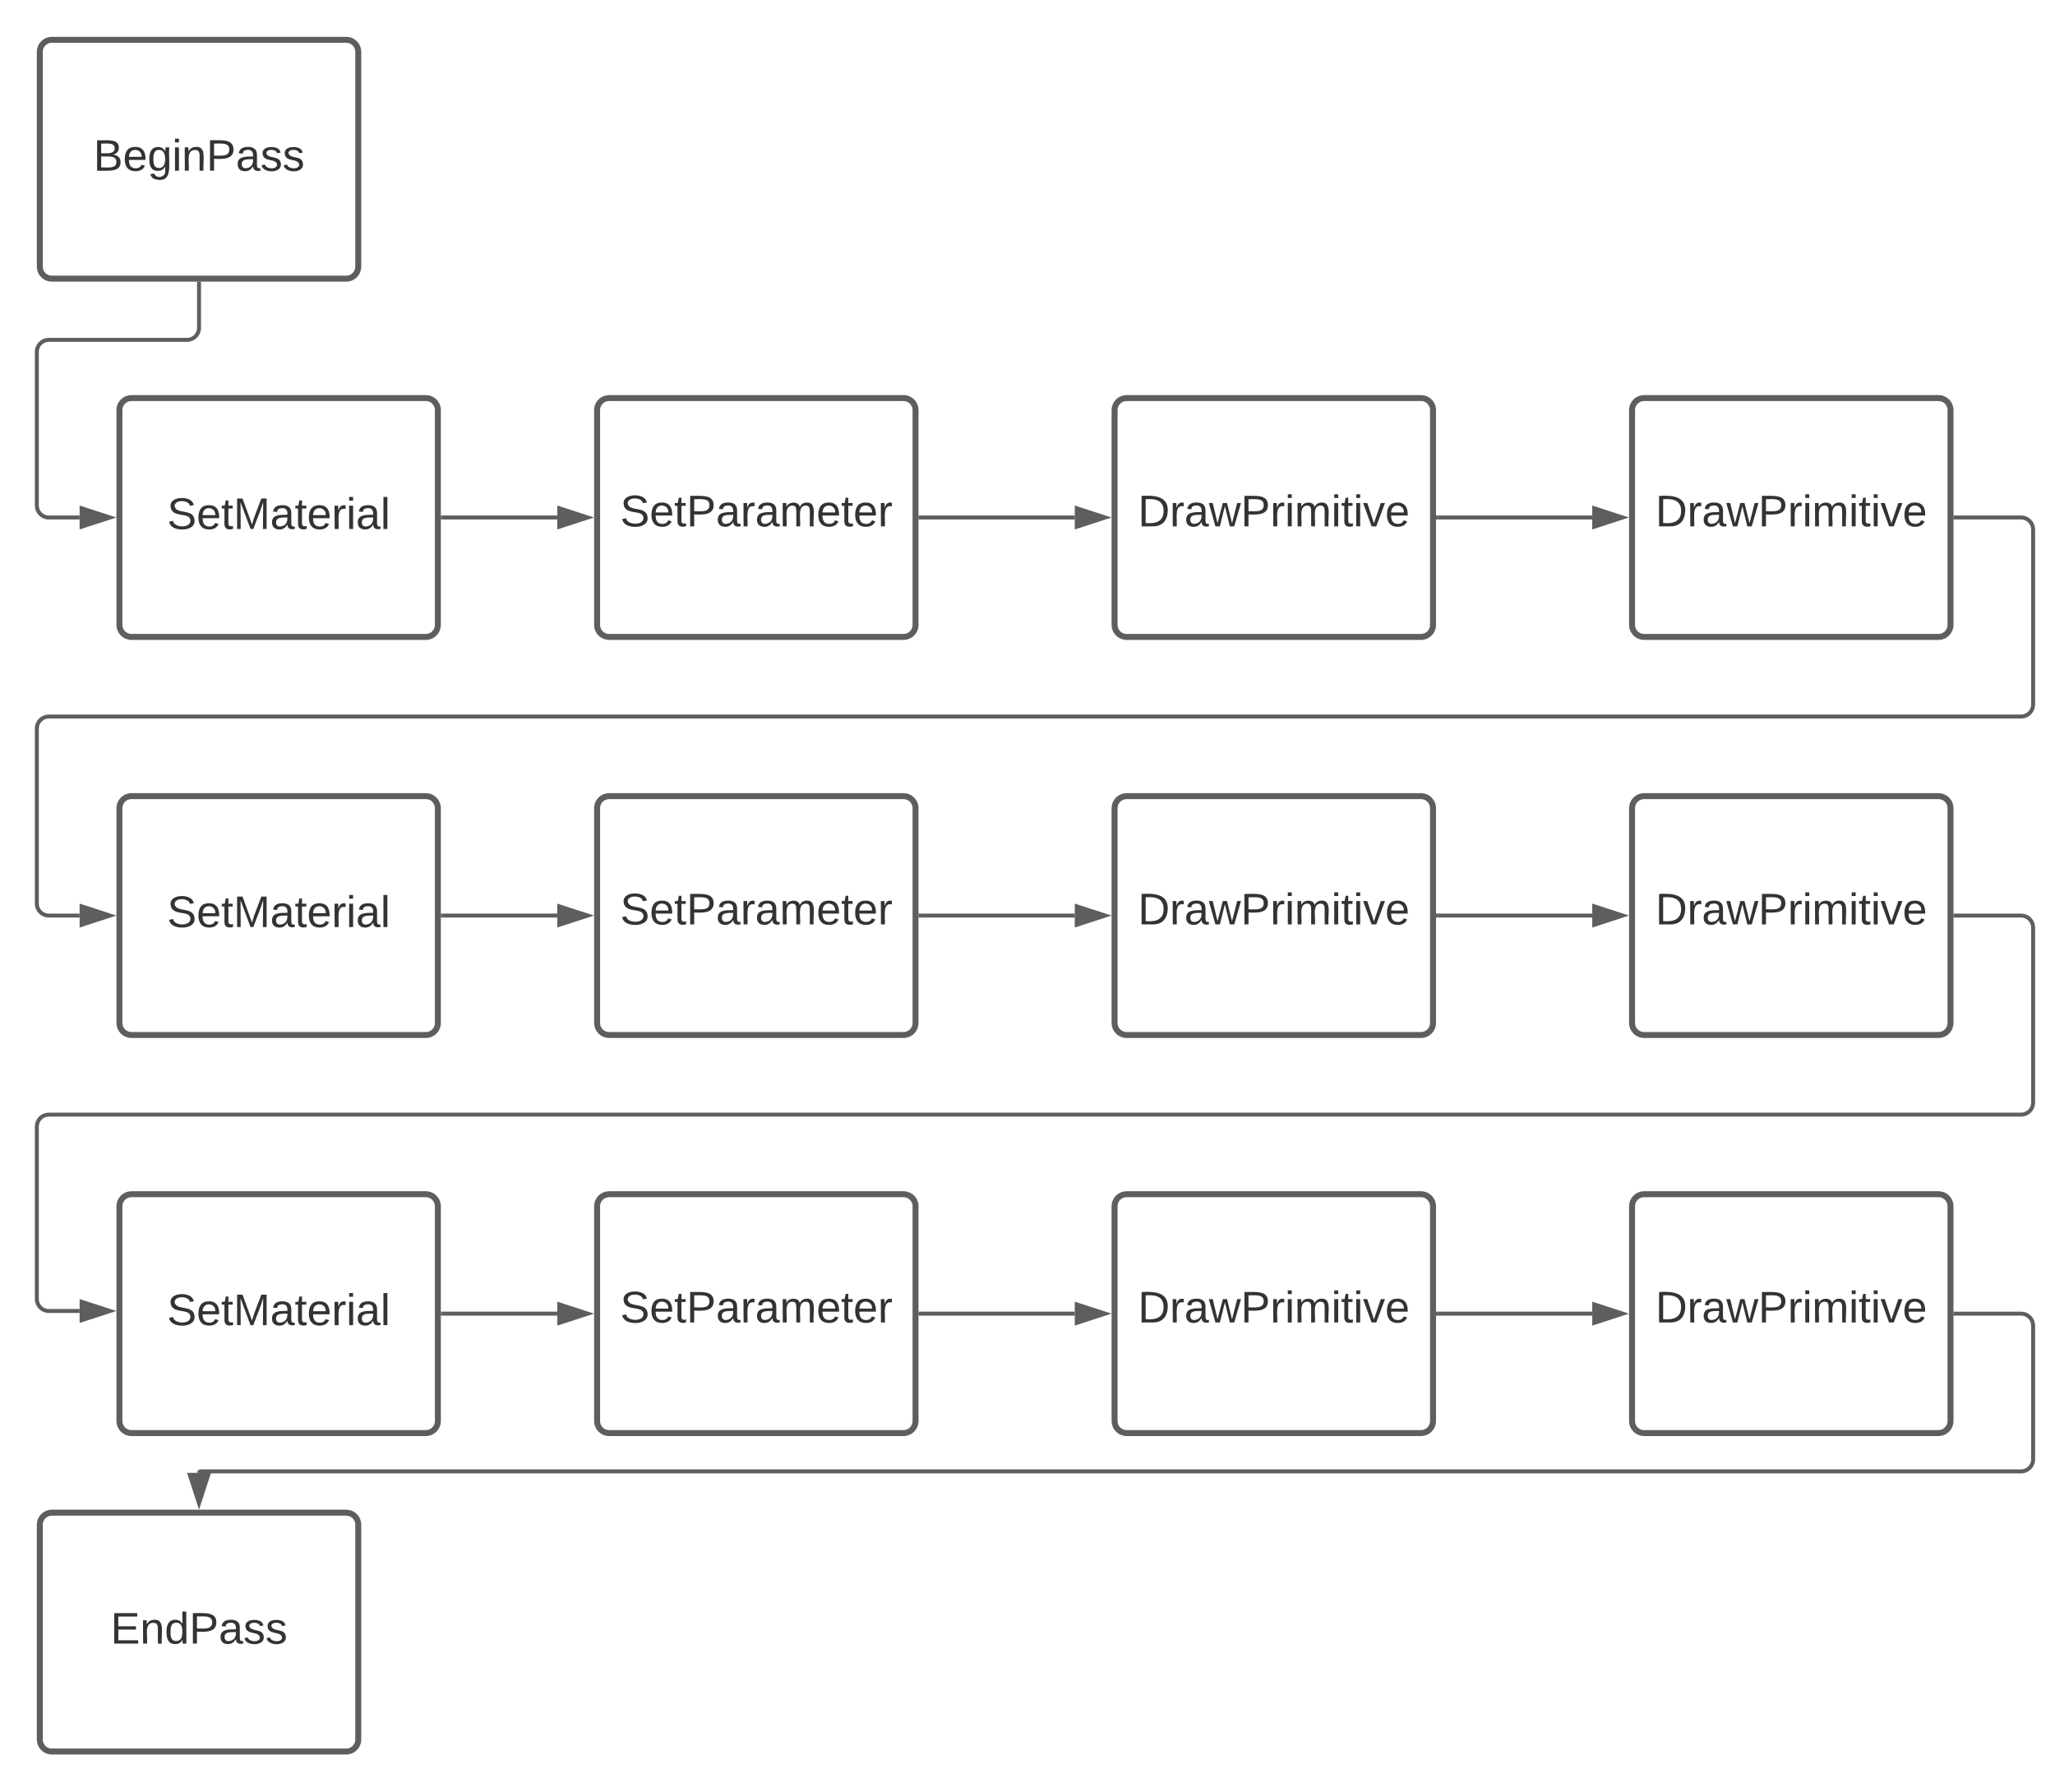
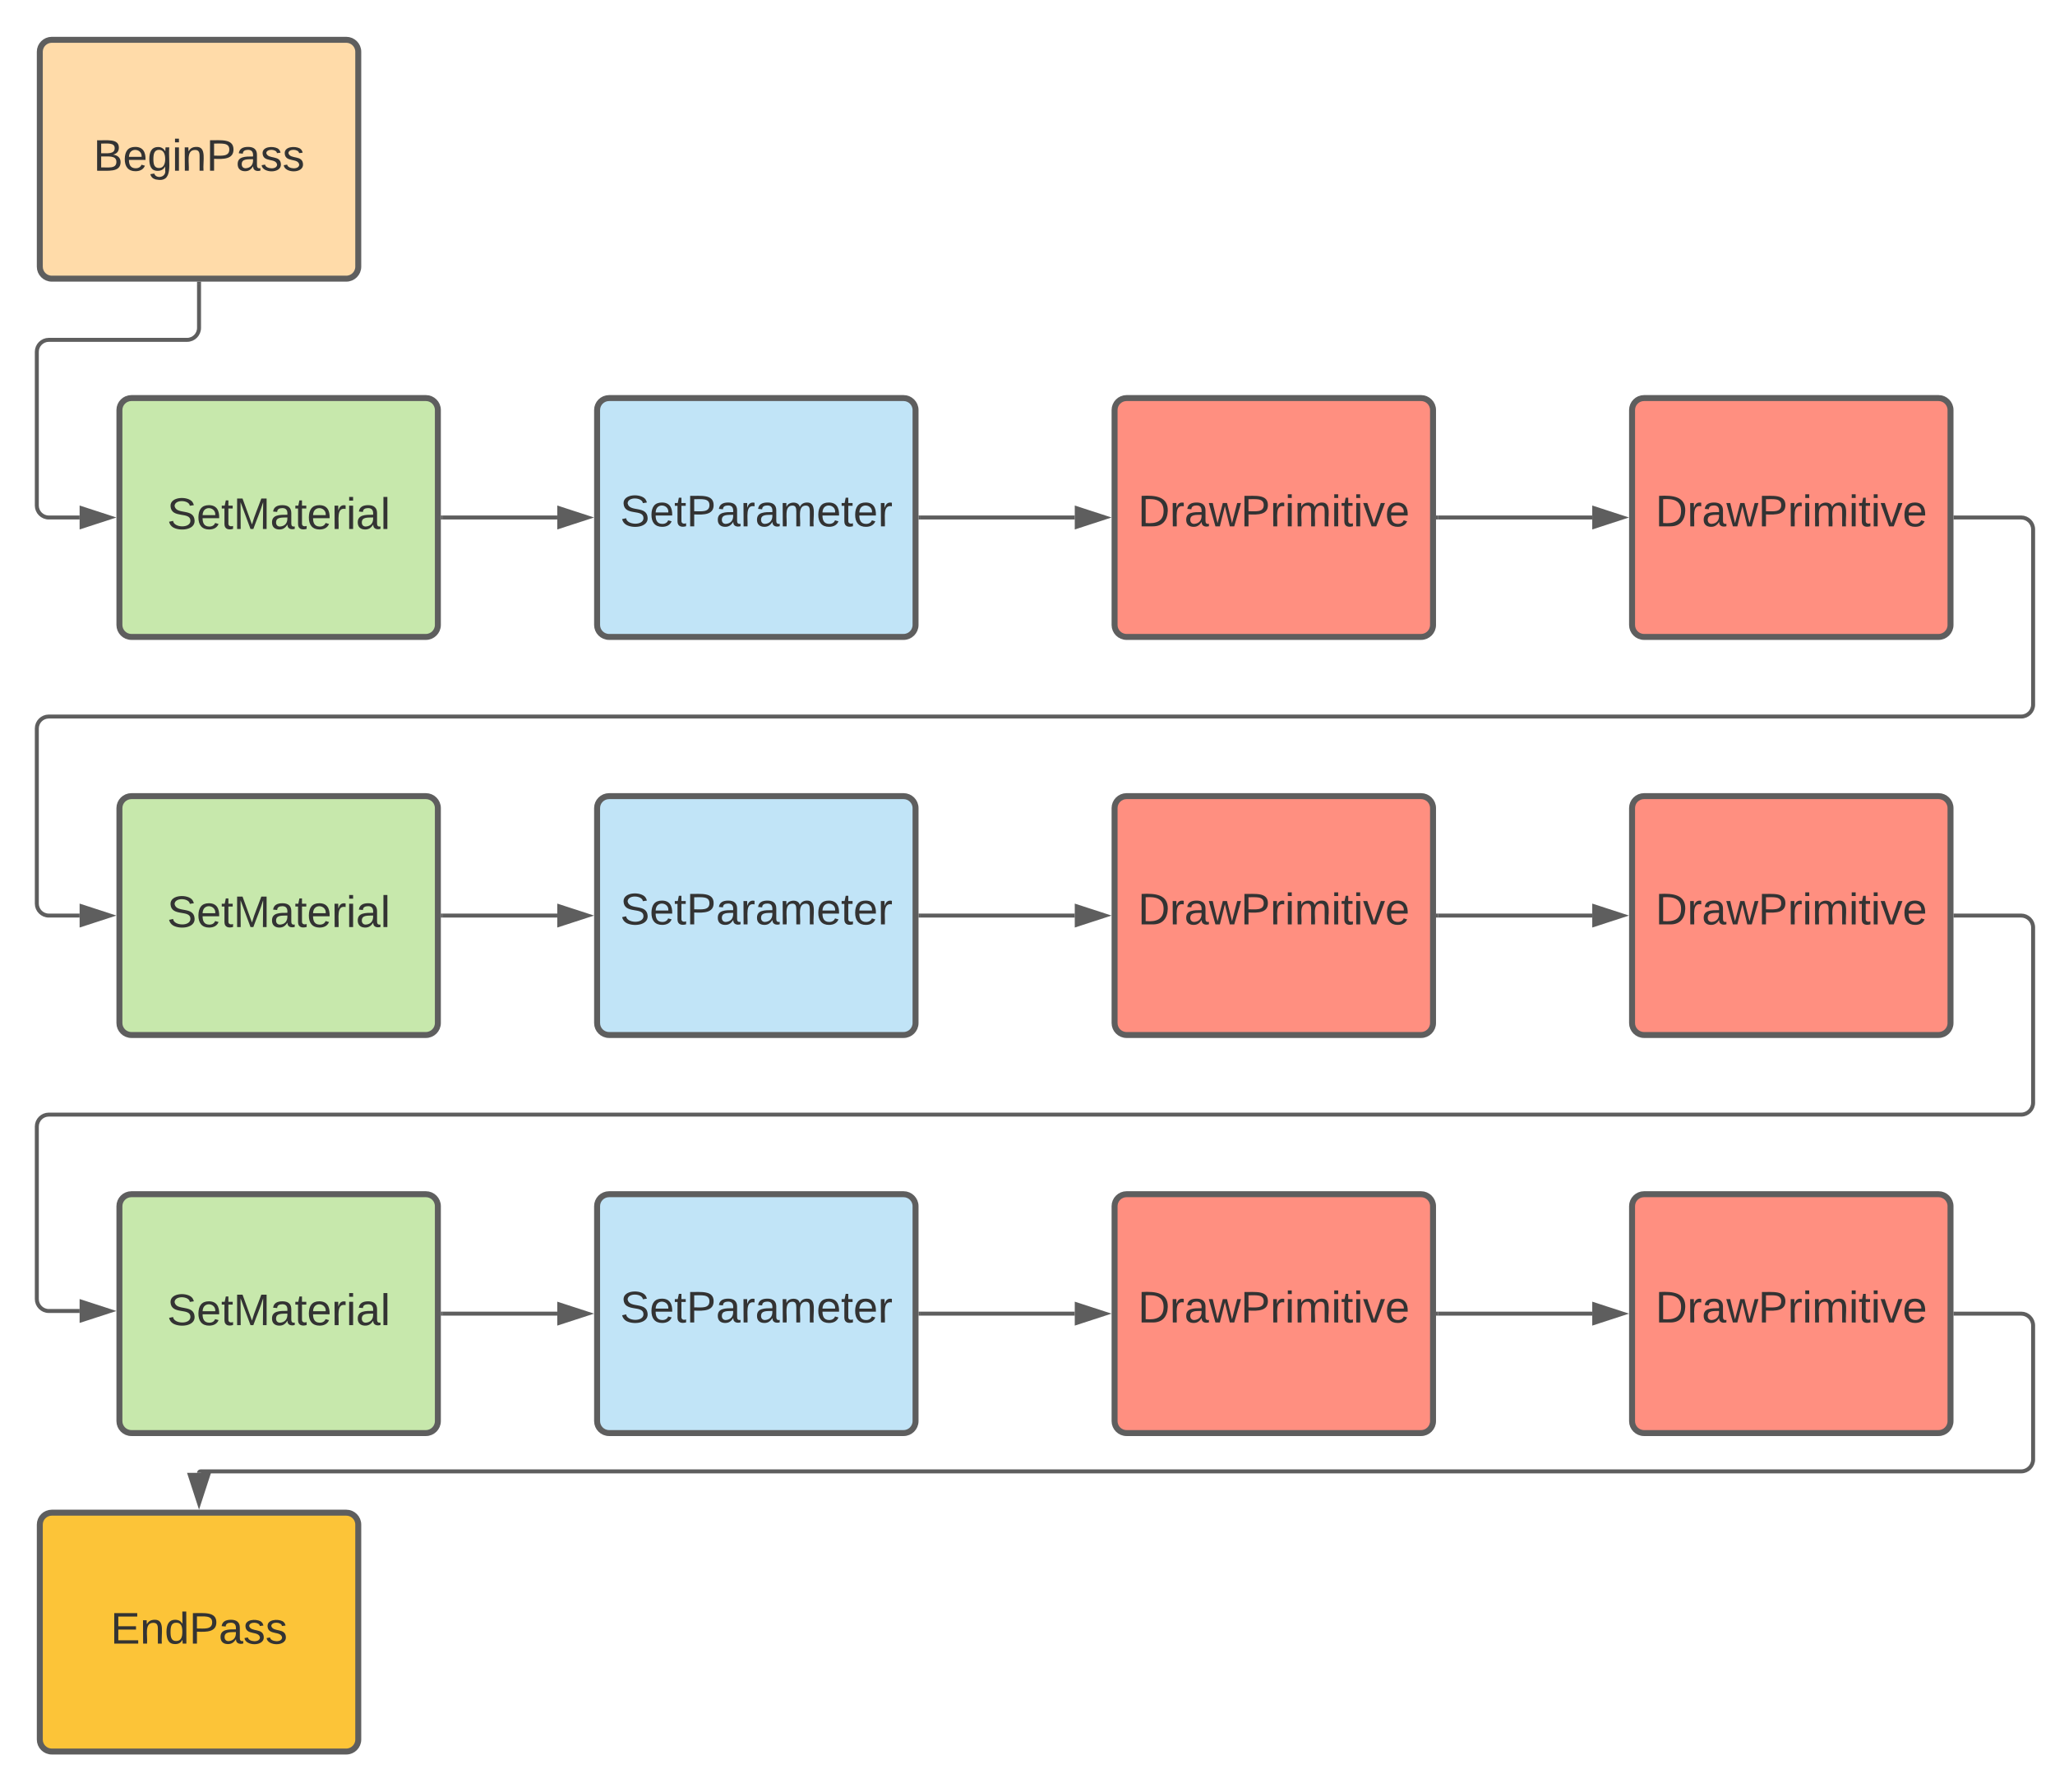
<svg xmlns="http://www.w3.org/2000/svg" xmlns:ns1="lucid" xmlns:xlink="http://www.w3.org/1999/xlink" width="1032.5" height="900">
  <g transform="translate(-120 -120)" ns1:page-tab-id="0_0">
    <path d="M0 0h1870.87v1322.83H0z" fill="#fff" />
-     <path d="M420 326c0-3.3 2.7-6 6-6h148c3.3 0 6 2.7 6 6v108c0 3.3-2.7 6-6 6H426c-3.3 0-6-2.7-6-6z" stroke="#5e5e5e" stroke-width="3" fill="#fff" />
+     <path d="M420 326c0-3.3 2.7-6 6-6h148c3.3 0 6 2.7 6 6v108c0 3.3-2.7 6-6 6H426c-3.3 0-6-2.7-6-6z" stroke="#5e5e5e" stroke-width="3" fill="#c1e4f7" />
    <use xlink:href="#a" transform="matrix(1,0,0,1,432,332) translate(-0.4259259 52.44444)" />
-     <path d="M180 326c0-3.3 2.7-6 6-6h148c3.3 0 6 2.7 6 6v108c0 3.3-2.7 6-6 6H186c-3.3 0-6-2.7-6-6z" stroke="#5e5e5e" stroke-width="3" fill="#fff" />
+     <path d="M180 326c0-3.3 2.7-6 6-6h148c3.3 0 6 2.7 6 6v108c0 3.3-2.7 6-6 6H186c-3.3 0-6-2.7-6-6z" stroke="#5e5e5e" stroke-width="3" fill="#c7e8ac" />
    <use xlink:href="#b" transform="matrix(1,0,0,1,192,332) translate(11.95062 53.77778)" />
-     <path d="M680 326c0-3.3 2.7-6 6-6h148c3.3 0 6 2.7 6 6v108c0 3.3-2.7 6-6 6H686c-3.3 0-6-2.7-6-6z" stroke="#5e5e5e" stroke-width="3" fill="#fff" />
+     <path d="M680 326c0-3.3 2.7-6 6-6h148c3.3 0 6 2.7 6 6v108c0 3.3-2.7 6-6 6H686c-3.3 0-6-2.7-6-6z" stroke="#5e5e5e" stroke-width="3" fill="#ff8f80" />
    <use xlink:href="#c" transform="matrix(1,0,0,1,692,332) translate(-0.2716049 52.44444)" />
-     <path d="M940 326c0-3.3 2.7-6 6-6h148c3.3 0 6 2.7 6 6v108c0 3.3-2.7 6-6 6H946c-3.3 0-6-2.7-6-6z" stroke="#5e5e5e" stroke-width="3" fill="#fff" />
+     <path d="M940 326c0-3.3 2.7-6 6-6h148c3.3 0 6 2.7 6 6v108c0 3.3-2.7 6-6 6H946c-3.3 0-6-2.7-6-6z" stroke="#5e5e5e" stroke-width="3" fill="#ff8f80" />
    <use xlink:href="#c" transform="matrix(1,0,0,1,952,332) translate(-0.2716049 52.44444)" />
    <path d="M342.5 380H400" stroke="#5e5e5e" stroke-width="2" fill="none" />
    <path d="M342.53 381h-1.03v-2h1.03" fill="#5e5e5e" />
    <path d="M415.26 380L401 384.64v-9.28z" stroke="#5e5e5e" stroke-width="2" fill="#5e5e5e" />
    <path d="M582.5 380H660" stroke="#5e5e5e" stroke-width="2" fill="none" />
    <path d="M582.53 381h-1.03v-2h1.03" fill="#5e5e5e" />
    <path d="M675.26 380L661 384.64v-9.28z" stroke="#5e5e5e" stroke-width="2" fill="#5e5e5e" />
    <path d="M842.5 380H920" stroke="#5e5e5e" stroke-width="2" fill="none" />
    <path d="M842.53 381h-1.03v-2h1.03" fill="#5e5e5e" />
    <path d="M935.26 380L921 384.64v-9.28z" stroke="#5e5e5e" stroke-width="2" fill="#5e5e5e" />
-     <path d="M420 526c0-3.3 2.7-6 6-6h148c3.3 0 6 2.7 6 6v108c0 3.3-2.7 6-6 6H426c-3.3 0-6-2.7-6-6z" stroke="#5e5e5e" stroke-width="3" fill="#fff" />
+     <path d="M420 526c0-3.3 2.7-6 6-6h148c3.3 0 6 2.7 6 6v108c0 3.3-2.7 6-6 6H426c-3.3 0-6-2.7-6-6z" stroke="#5e5e5e" stroke-width="3" fill="#c1e4f7" />
    <use xlink:href="#a" transform="matrix(1,0,0,1,432,532) translate(-0.4259259 52.44444)" />
-     <path d="M180 526c0-3.3 2.7-6 6-6h148c3.3 0 6 2.7 6 6v108c0 3.3-2.7 6-6 6H186c-3.3 0-6-2.7-6-6z" stroke="#5e5e5e" stroke-width="3" fill="#fff" />
+     <path d="M180 526c0-3.3 2.7-6 6-6h148c3.3 0 6 2.7 6 6v108c0 3.3-2.7 6-6 6H186c-3.3 0-6-2.7-6-6z" stroke="#5e5e5e" stroke-width="3" fill="#c7e8ac" />
    <use xlink:href="#b" transform="matrix(1,0,0,1,192,532) translate(11.95062 53.77778)" />
-     <path d="M680 526c0-3.3 2.7-6 6-6h148c3.3 0 6 2.7 6 6v108c0 3.3-2.7 6-6 6H686c-3.3 0-6-2.7-6-6z" stroke="#5e5e5e" stroke-width="3" fill="#fff" />
+     <path d="M680 526c0-3.3 2.7-6 6-6h148c3.3 0 6 2.7 6 6v108c0 3.3-2.7 6-6 6H686c-3.3 0-6-2.7-6-6z" stroke="#5e5e5e" stroke-width="3" fill="#ff8f80" />
    <use xlink:href="#c" transform="matrix(1,0,0,1,692,532) translate(-0.2716049 52.44444)" />
-     <path d="M940 526c0-3.3 2.7-6 6-6h148c3.3 0 6 2.7 6 6v108c0 3.3-2.7 6-6 6H946c-3.3 0-6-2.7-6-6z" stroke="#5e5e5e" stroke-width="3" fill="#fff" />
+     <path d="M940 526c0-3.3 2.7-6 6-6h148c3.3 0 6 2.7 6 6v108c0 3.3-2.7 6-6 6H946c-3.3 0-6-2.7-6-6z" stroke="#5e5e5e" stroke-width="3" fill="#ff8f80" />
    <use xlink:href="#c" transform="matrix(1,0,0,1,952,532) translate(-0.2716049 52.44444)" />
    <path d="M342.5 580H400" stroke="#5e5e5e" stroke-width="2" fill="none" />
    <path d="M342.53 581h-1.03v-2h1.03" fill="#5e5e5e" />
    <path d="M415.26 580L401 584.64v-9.28z" stroke="#5e5e5e" stroke-width="2" fill="#5e5e5e" />
    <path d="M582.5 580H660" stroke="#5e5e5e" stroke-width="2" fill="none" />
    <path d="M582.53 581h-1.03v-2h1.03" fill="#5e5e5e" />
    <path d="M675.26 580L661 584.64v-9.28z" stroke="#5e5e5e" stroke-width="2" fill="#5e5e5e" />
    <path d="M842.5 580H920" stroke="#5e5e5e" stroke-width="2" fill="none" />
    <path d="M842.53 581h-1.03v-2h1.03" fill="#5e5e5e" />
    <path d="M935.26 580L921 584.64v-9.28z" stroke="#5e5e5e" stroke-width="2" fill="#5e5e5e" />
-     <path d="M420 726c0-3.3 2.7-6 6-6h148c3.3 0 6 2.7 6 6v108c0 3.3-2.7 6-6 6H426c-3.3 0-6-2.7-6-6z" stroke="#5e5e5e" stroke-width="3" fill="#fff" />
+     <path d="M420 726c0-3.3 2.7-6 6-6h148c3.3 0 6 2.7 6 6v108c0 3.3-2.7 6-6 6H426c-3.3 0-6-2.7-6-6z" stroke="#5e5e5e" stroke-width="3" fill="#c1e4f7" />
    <use xlink:href="#a" transform="matrix(1,0,0,1,432,732) translate(-0.4259259 52.44444)" />
-     <path d="M180 726c0-3.3 2.7-6 6-6h148c3.3 0 6 2.7 6 6v108c0 3.3-2.7 6-6 6H186c-3.3 0-6-2.7-6-6z" stroke="#5e5e5e" stroke-width="3" fill="#fff" />
+     <path d="M180 726c0-3.3 2.7-6 6-6h148c3.3 0 6 2.7 6 6v108c0 3.3-2.7 6-6 6H186c-3.3 0-6-2.7-6-6z" stroke="#5e5e5e" stroke-width="3" fill="#c7e8ac" />
    <use xlink:href="#b" transform="matrix(1,0,0,1,192,732) translate(11.95062 53.77778)" />
-     <path d="M680 726c0-3.3 2.7-6 6-6h148c3.3 0 6 2.7 6 6v108c0 3.3-2.7 6-6 6H686c-3.3 0-6-2.7-6-6z" stroke="#5e5e5e" stroke-width="3" fill="#fff" />
+     <path d="M680 726c0-3.3 2.7-6 6-6h148c3.3 0 6 2.7 6 6v108c0 3.3-2.7 6-6 6H686c-3.3 0-6-2.7-6-6z" stroke="#5e5e5e" stroke-width="3" fill="#ff8f80" />
    <use xlink:href="#c" transform="matrix(1,0,0,1,692,732) translate(-0.2716049 52.44444)" />
-     <path d="M940 726c0-3.3 2.7-6 6-6h148c3.3 0 6 2.7 6 6v108c0 3.3-2.7 6-6 6H946c-3.3 0-6-2.7-6-6z" stroke="#5e5e5e" stroke-width="3" fill="#fff" />
+     <path d="M940 726c0-3.3 2.7-6 6-6h148c3.3 0 6 2.7 6 6v108c0 3.3-2.7 6-6 6H946c-3.3 0-6-2.7-6-6z" stroke="#5e5e5e" stroke-width="3" fill="#ff8f80" />
    <use xlink:href="#c" transform="matrix(1,0,0,1,952,732) translate(-0.2716049 52.44444)" />
    <path d="M342.5 780H400" stroke="#5e5e5e" stroke-width="2" fill="none" />
    <path d="M342.53 781h-1.03v-2h1.03" fill="#5e5e5e" />
    <path d="M415.26 780L401 784.64v-9.28z" stroke="#5e5e5e" stroke-width="2" fill="#5e5e5e" />
    <path d="M582.5 780H660" stroke="#5e5e5e" stroke-width="2" fill="none" />
    <path d="M582.53 781h-1.03v-2h1.03" fill="#5e5e5e" />
    <path d="M675.26 780L661 784.64v-9.28z" stroke="#5e5e5e" stroke-width="2" fill="#5e5e5e" />
    <path d="M842.5 780H920" stroke="#5e5e5e" stroke-width="2" fill="none" />
    <path d="M842.53 781h-1.03v-2h1.03" fill="#5e5e5e" />
    <path d="M935.26 780L921 784.64v-9.28z" stroke="#5e5e5e" stroke-width="2" fill="#5e5e5e" />
    <path d="M1102.5 380h33c3.3 0 6 2.7 6 6v88c0 3.3-2.7 6-6 6h-991c-3.3 0-6 2.7-6 6v88c0 3.3 2.7 6 6 6H160" stroke="#5e5e5e" stroke-width="2" fill="none" />
    <path d="M1102.53 381h-1.03v-2h1.03" fill="#5e5e5e" />
    <path d="M175.26 580L161 584.64v-9.28z" stroke="#5e5e5e" stroke-width="2" fill="#5e5e5e" />
    <path d="M1102.5 580h33c3.3 0 6 2.7 6 6v88c0 3.3-2.7 6-6 6h-991c-3.3 0-6 2.7-6 6v86.67c0 3.3 2.7 6 6 6H160" stroke="#5e5e5e" stroke-width="2" fill="none" />
    <path d="M1102.53 581h-1.03v-2h1.03" fill="#5e5e5e" />
    <path d="M175.26 778.67L161 783.3v-9.27z" stroke="#5e5e5e" stroke-width="2" fill="#5e5e5e" />
-     <path d="M140 146c0-3.3 2.7-6 6-6h148c3.3 0 6 2.7 6 6v108c0 3.3-2.7 6-6 6H146c-3.3 0-6-2.7-6-6z" stroke="#5e5e5e" stroke-width="3" fill="#fff" />
+     <path d="M140 146c0-3.3 2.7-6 6-6h148c3.3 0 6 2.7 6 6v108c0 3.3-2.7 6-6 6H146c-3.3 0-6-2.7-6-6z" stroke="#5e5e5e" stroke-width="3" fill="#ffdba9" />
    <use xlink:href="#d" transform="matrix(1,0,0,1,152,152) translate(14.94444 53.77778)" />
-     <path d="M140 886c0-3.3 2.7-6 6-6h148c3.3 0 6 2.7 6 6v108c0 3.3-2.7 6-6 6H146c-3.3 0-6-2.7-6-6z" stroke="#5e5e5e" stroke-width="3" fill="#fff" />
+     <path d="M140 886c0-3.3 2.7-6 6-6h148c3.3 0 6 2.7 6 6v108c0 3.3-2.7 6-6 6H146c-3.3 0-6-2.7-6-6z" stroke="#5e5e5e" stroke-width="3" fill="#fcc438" />
    <use xlink:href="#e" transform="matrix(1,0,0,1,152,892) translate(23.55556 53.77778)" />
    <path d="M220 262.5v22.25c0 3.3-2.7 6-6 6h-69.5c-3.3 0-6 2.7-6 6V374c0 3.3 2.7 6 6 6H160" stroke="#5e5e5e" stroke-width="2" fill="none" />
    <path d="M221 262.53h-2v-1.03h2" fill="#5e5e5e" />
    <path d="M175.26 380L161 384.64v-9.28z" stroke="#5e5e5e" stroke-width="2" fill="#5e5e5e" />
    <path d="M1102.5 780h33c3.3 0 6 2.7 6 6v67.25c0 3.3-2.7 6-6 6H220.75c-.42 0-.75.33-.75.75" stroke="#5e5e5e" stroke-width="2" fill="none" />
    <path d="M1102.53 781h-1.03v-2h1.03" fill="#5e5e5e" />
    <path d="M220 875.26L215.36 861h9.28z" stroke="#5e5e5e" stroke-width="2" fill="#5e5e5e" />
    <defs>
      <path fill="#333" d="M185-189c-5-48-123-54-124 2 14 75 158 14 163 119 3 78-121 87-175 55-17-10-28-26-33-46l33-7c5 56 141 63 141-1 0-78-155-14-162-118-5-82 145-84 179-34 5 7 8 16 11 25" id="f" />
      <path fill="#333" d="M100-194c63 0 86 42 84 106H49c0 40 14 67 53 68 26 1 43-12 49-29l28 8c-11 28-37 45-77 45C44 4 14-33 15-96c1-61 26-98 85-98zm52 81c6-60-76-77-97-28-3 7-6 17-6 28h103" id="g" />
      <path fill="#333" d="M59-47c-2 24 18 29 38 22v24C64 9 27 4 27-40v-127H5v-23h24l9-43h21v43h35v23H59v120" id="h" />
      <path fill="#333" d="M30-248c87 1 191-15 191 75 0 78-77 80-158 76V0H30v-248zm33 125c57 0 124 11 124-50 0-59-68-47-124-48v98" id="i" />
      <path fill="#333" d="M141-36C126-15 110 5 73 4 37 3 15-17 15-53c-1-64 63-63 125-63 3-35-9-54-41-54-24 1-41 7-42 31l-33-3c5-37 33-52 76-52 45 0 72 20 72 64v82c-1 20 7 32 28 27v20c-31 9-61-2-59-35zM48-53c0 20 12 33 32 33 41-3 63-29 60-74-43 2-92-5-92 41" id="j" />
      <path fill="#333" d="M114-163C36-179 61-72 57 0H25l-1-190h30c1 12-1 29 2 39 6-27 23-49 58-41v29" id="k" />
      <path fill="#333" d="M210-169c-67 3-38 105-44 169h-31v-121c0-29-5-50-35-48C34-165 62-65 56 0H25l-1-190h30c1 10-1 24 2 32 10-44 99-50 107 0 11-21 27-35 58-36 85-2 47 119 55 194h-31v-121c0-29-5-49-35-48" id="l" />
      <g id="a">
        <use transform="matrix(0.0617284,0,0,0.0617284,0,0)" xlink:href="#f" />
        <use transform="matrix(0.0617284,0,0,0.0617284,14.81481,0)" xlink:href="#g" />
        <use transform="matrix(0.0617284,0,0,0.0617284,27.16049,0)" xlink:href="#h" />
        <use transform="matrix(0.0617284,0,0,0.0617284,33.33333,0)" xlink:href="#i" />
        <use transform="matrix(0.0617284,0,0,0.0617284,48.14815,0)" xlink:href="#j" />
        <use transform="matrix(0.0617284,0,0,0.0617284,60.49383,0)" xlink:href="#k" />
        <use transform="matrix(0.0617284,0,0,0.0617284,67.83951,0)" xlink:href="#j" />
        <use transform="matrix(0.0617284,0,0,0.0617284,80.18519,0)" xlink:href="#l" />
        <use transform="matrix(0.0617284,0,0,0.0617284,98.64198,0)" xlink:href="#g" />
        <use transform="matrix(0.0617284,0,0,0.0617284,110.9877,0)" xlink:href="#h" />
        <use transform="matrix(0.0617284,0,0,0.0617284,117.1605,0)" xlink:href="#g" />
        <use transform="matrix(0.0617284,0,0,0.0617284,129.5062,0)" xlink:href="#k" />
      </g>
      <path fill="#333" d="M240 0l2-218c-23 76-54 145-80 218h-23L58-218 59 0H30v-248h44l77 211c21-75 51-140 76-211h43V0h-30" id="m" />
      <path fill="#333" d="M24-231v-30h32v30H24zM24 0v-190h32V0H24" id="n" />
      <path fill="#333" d="M24 0v-261h32V0H24" id="o" />
      <g id="b">
        <use transform="matrix(0.0617284,0,0,0.0617284,0,0)" xlink:href="#f" />
        <use transform="matrix(0.0617284,0,0,0.0617284,14.81481,0)" xlink:href="#g" />
        <use transform="matrix(0.0617284,0,0,0.0617284,27.16049,0)" xlink:href="#h" />
        <use transform="matrix(0.0617284,0,0,0.0617284,33.33333,0)" xlink:href="#m" />
        <use transform="matrix(0.0617284,0,0,0.0617284,51.79012,0)" xlink:href="#j" />
        <use transform="matrix(0.0617284,0,0,0.0617284,64.1358,0)" xlink:href="#h" />
        <use transform="matrix(0.0617284,0,0,0.0617284,70.30864,0)" xlink:href="#g" />
        <use transform="matrix(0.0617284,0,0,0.0617284,82.65432,0)" xlink:href="#k" />
        <use transform="matrix(0.0617284,0,0,0.0617284,90,0)" xlink:href="#n" />
        <use transform="matrix(0.0617284,0,0,0.0617284,94.87654,0)" xlink:href="#j" />
        <use transform="matrix(0.0617284,0,0,0.0617284,107.2222,0)" xlink:href="#o" />
      </g>
      <path fill="#333" d="M30-248c118-7 216 8 213 122C240-48 200 0 122 0H30v-248zM63-27c89 8 146-16 146-99s-60-101-146-95v194" id="p" />
      <path fill="#333" d="M206 0h-36l-40-164L89 0H53L-1-190h32L70-26l43-164h34l41 164 42-164h31" id="q" />
      <path fill="#333" d="M108 0H70L1-190h34L89-25l56-165h34" id="r" />
      <g id="c">
        <use transform="matrix(0.0617284,0,0,0.0617284,0,0)" xlink:href="#p" />
        <use transform="matrix(0.0617284,0,0,0.0617284,15.98765,0)" xlink:href="#k" />
        <use transform="matrix(0.0617284,0,0,0.0617284,23.33333,0)" xlink:href="#j" />
        <use transform="matrix(0.0617284,0,0,0.0617284,35.67901,0)" xlink:href="#q" />
        <use transform="matrix(0.0617284,0,0,0.0617284,51.66667,0)" xlink:href="#i" />
        <use transform="matrix(0.0617284,0,0,0.0617284,66.48148,0)" xlink:href="#k" />
        <use transform="matrix(0.0617284,0,0,0.0617284,73.82716,0)" xlink:href="#n" />
        <use transform="matrix(0.0617284,0,0,0.0617284,78.7037,0)" xlink:href="#l" />
        <use transform="matrix(0.0617284,0,0,0.0617284,97.16049,0)" xlink:href="#n" />
        <use transform="matrix(0.0617284,0,0,0.0617284,102.037,0)" xlink:href="#h" />
        <use transform="matrix(0.0617284,0,0,0.0617284,108.2099,0)" xlink:href="#n" />
        <use transform="matrix(0.0617284,0,0,0.0617284,113.0864,0)" xlink:href="#r" />
        <use transform="matrix(0.0617284,0,0,0.0617284,124.1975,0)" xlink:href="#g" />
      </g>
      <path fill="#333" d="M160-131c35 5 61 23 61 61C221 17 115-2 30 0v-248c76 3 177-17 177 60 0 33-19 50-47 57zm-97-11c50-1 110 9 110-42 0-47-63-36-110-37v79zm0 115c55-2 124 14 124-45 0-56-70-42-124-44v89" id="s" />
      <path fill="#333" d="M177-190C167-65 218 103 67 71c-23-6-38-20-44-43l32-5c15 47 100 32 89-28v-30C133-14 115 1 83 1 29 1 15-40 15-95c0-56 16-97 71-98 29-1 48 16 59 35 1-10 0-23 2-32h30zM94-22c36 0 50-32 50-73 0-42-14-75-50-75-39 0-46 34-46 75s6 73 46 73" id="t" />
      <path fill="#333" d="M117-194c89-4 53 116 60 194h-32v-121c0-31-8-49-39-48C34-167 62-67 57 0H25l-1-190h30c1 10-1 24 2 32 11-22 29-35 61-36" id="u" />
      <path fill="#333" d="M135-143c-3-34-86-38-87 0 15 53 115 12 119 90S17 21 10-45l28-5c4 36 97 45 98 0-10-56-113-15-118-90-4-57 82-63 122-42 12 7 21 19 24 35" id="v" />
      <g id="d">
        <use transform="matrix(0.0617284,0,0,0.0617284,0,0)" xlink:href="#s" />
        <use transform="matrix(0.0617284,0,0,0.0617284,14.81481,0)" xlink:href="#g" />
        <use transform="matrix(0.0617284,0,0,0.0617284,27.16049,0)" xlink:href="#t" />
        <use transform="matrix(0.0617284,0,0,0.0617284,39.50617,0)" xlink:href="#n" />
        <use transform="matrix(0.0617284,0,0,0.0617284,44.38272,0)" xlink:href="#u" />
        <use transform="matrix(0.0617284,0,0,0.0617284,56.7284,0)" xlink:href="#i" />
        <use transform="matrix(0.0617284,0,0,0.0617284,71.54321,0)" xlink:href="#j" />
        <use transform="matrix(0.0617284,0,0,0.0617284,83.88889,0)" xlink:href="#v" />
        <use transform="matrix(0.0617284,0,0,0.0617284,95,0)" xlink:href="#v" />
      </g>
      <path fill="#333" d="M30 0v-248h187v28H63v79h144v27H63v87h162V0H30" id="w" />
      <path fill="#333" d="M85-194c31 0 48 13 60 33l-1-100h32l1 261h-30c-2-10 0-23-3-31C134-8 116 4 85 4 32 4 16-35 15-94c0-66 23-100 70-100zm9 24c-40 0-46 34-46 75 0 40 6 74 45 74 42 0 51-32 51-76 0-42-9-74-50-73" id="x" />
      <g id="e">
        <use transform="matrix(0.0617284,0,0,0.0617284,0,0)" xlink:href="#w" />
        <use transform="matrix(0.0617284,0,0,0.0617284,14.81481,0)" xlink:href="#u" />
        <use transform="matrix(0.0617284,0,0,0.0617284,27.16049,0)" xlink:href="#x" />
        <use transform="matrix(0.0617284,0,0,0.0617284,39.50617,0)" xlink:href="#i" />
        <use transform="matrix(0.0617284,0,0,0.0617284,54.32099,0)" xlink:href="#j" />
        <use transform="matrix(0.0617284,0,0,0.0617284,66.66667,0)" xlink:href="#v" />
        <use transform="matrix(0.0617284,0,0,0.0617284,77.77778,0)" xlink:href="#v" />
      </g>
    </defs>
  </g>
</svg>
